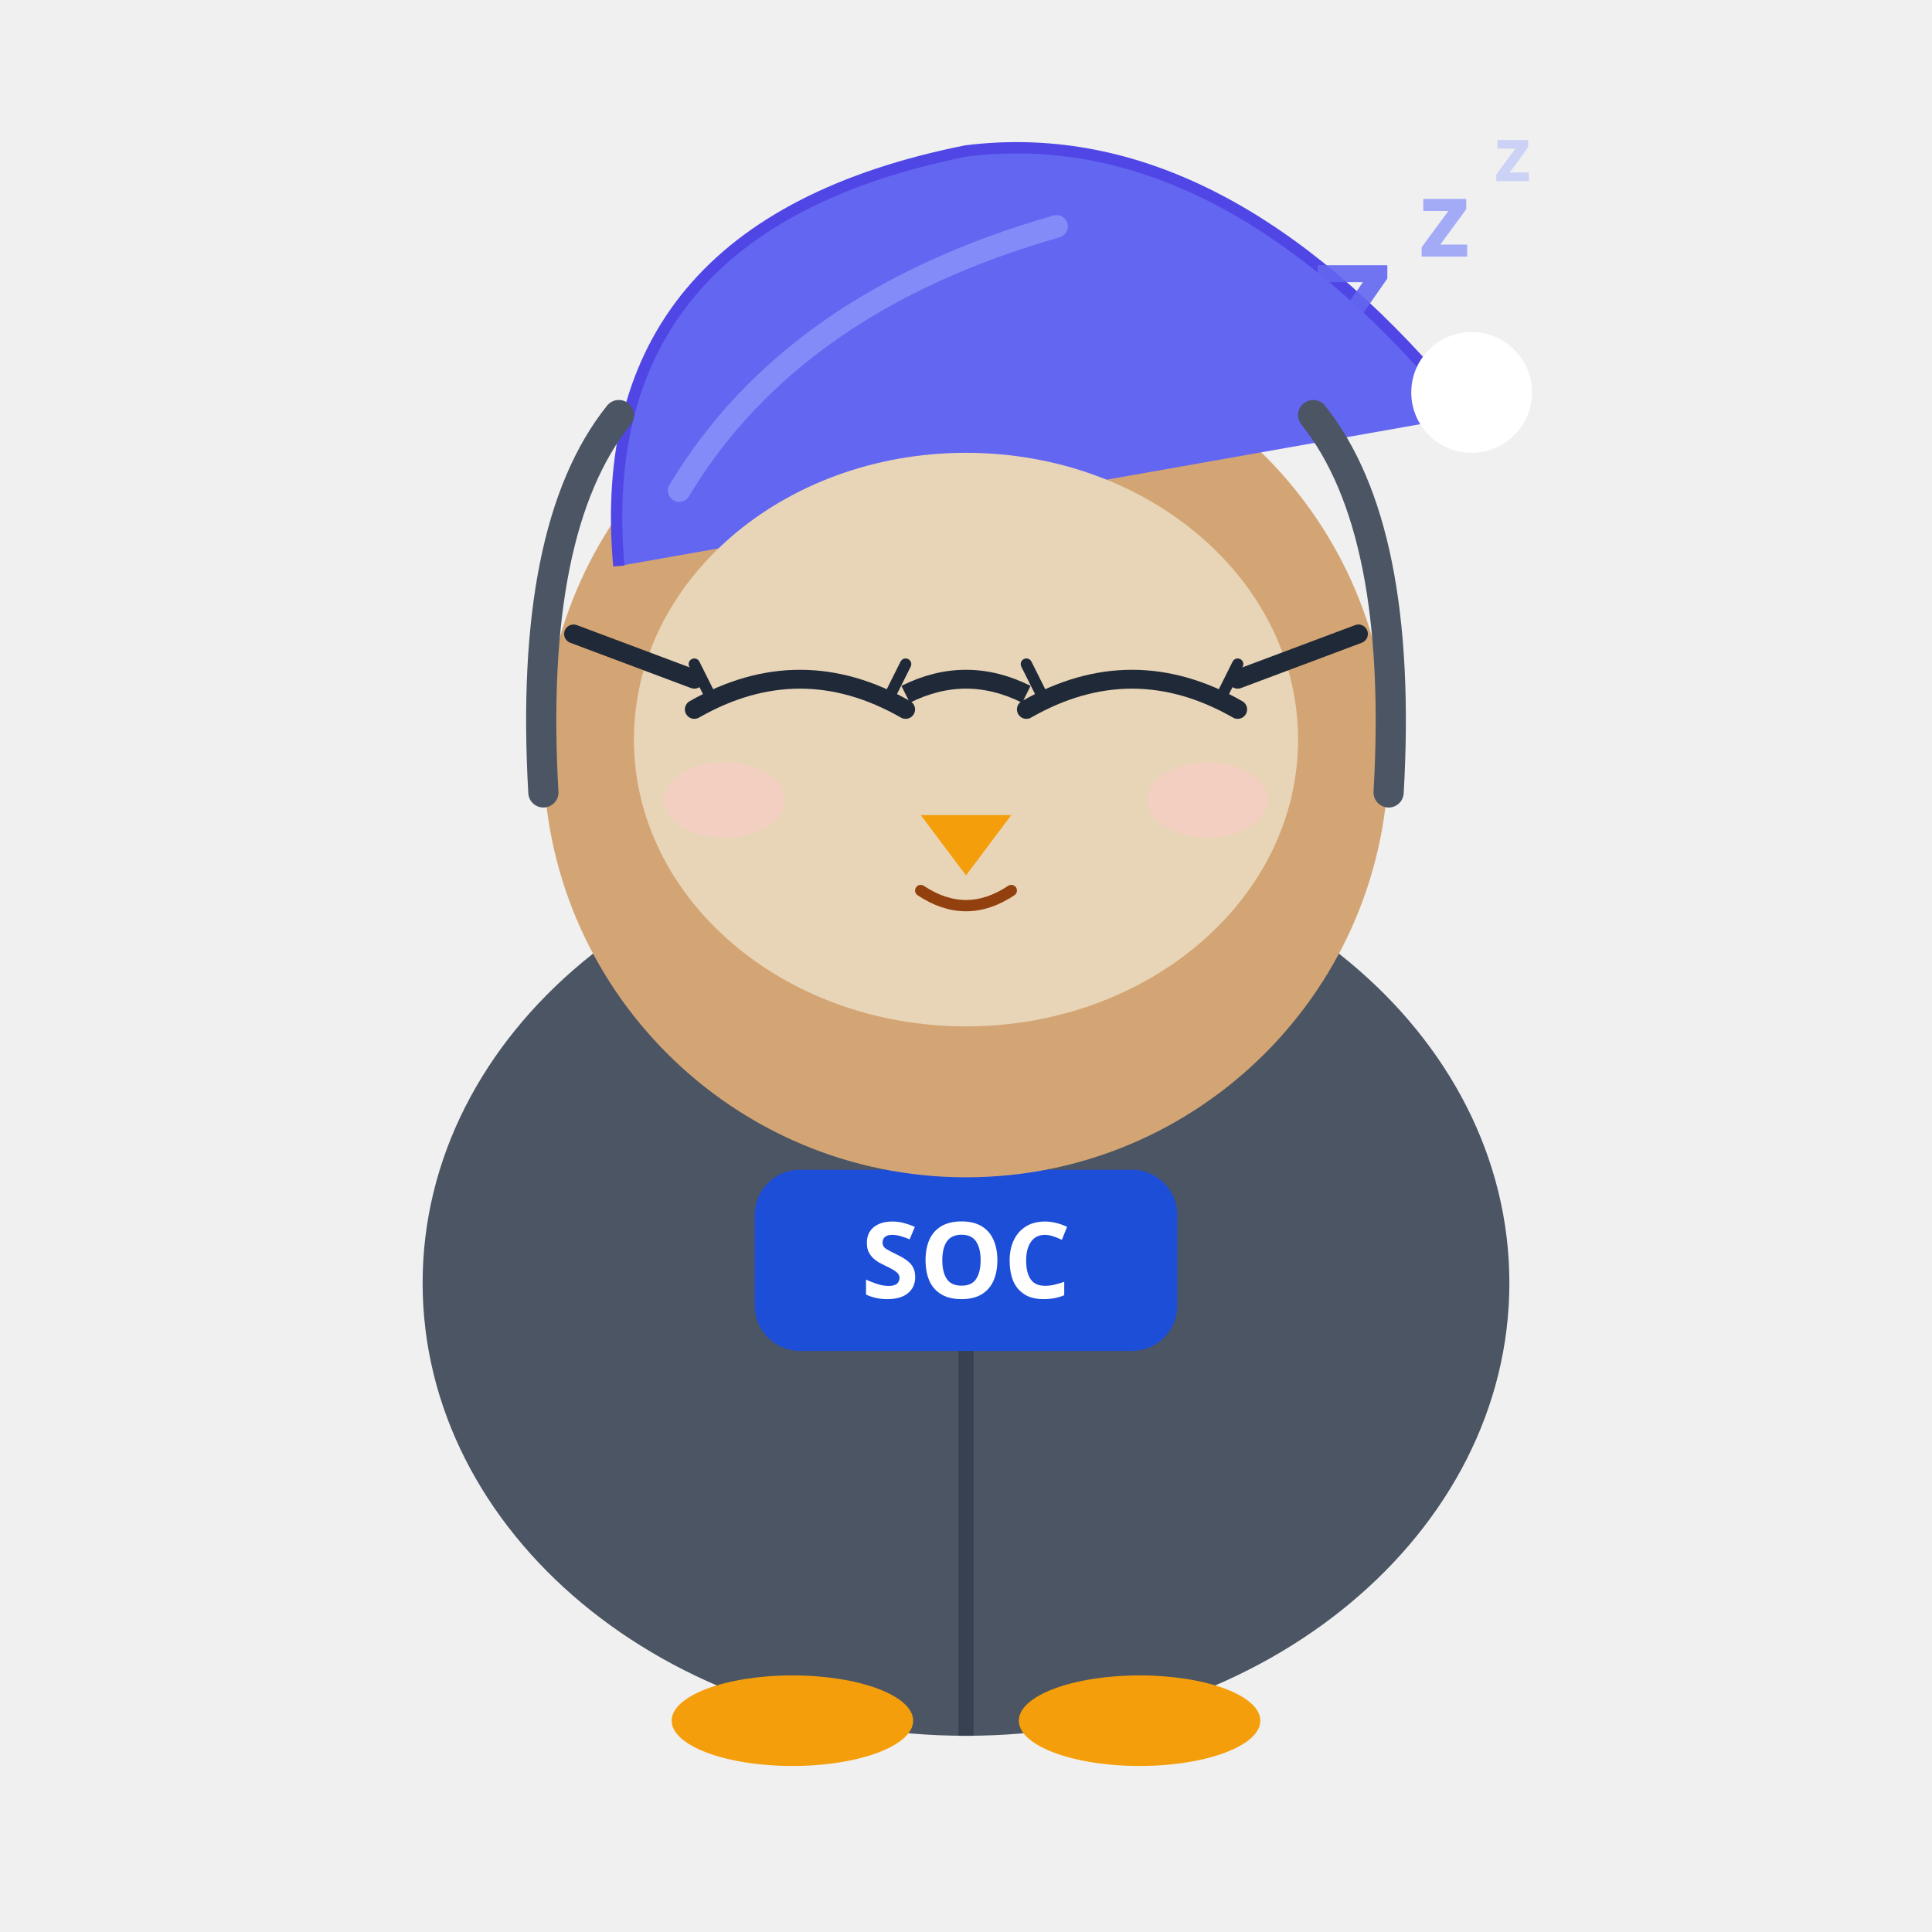
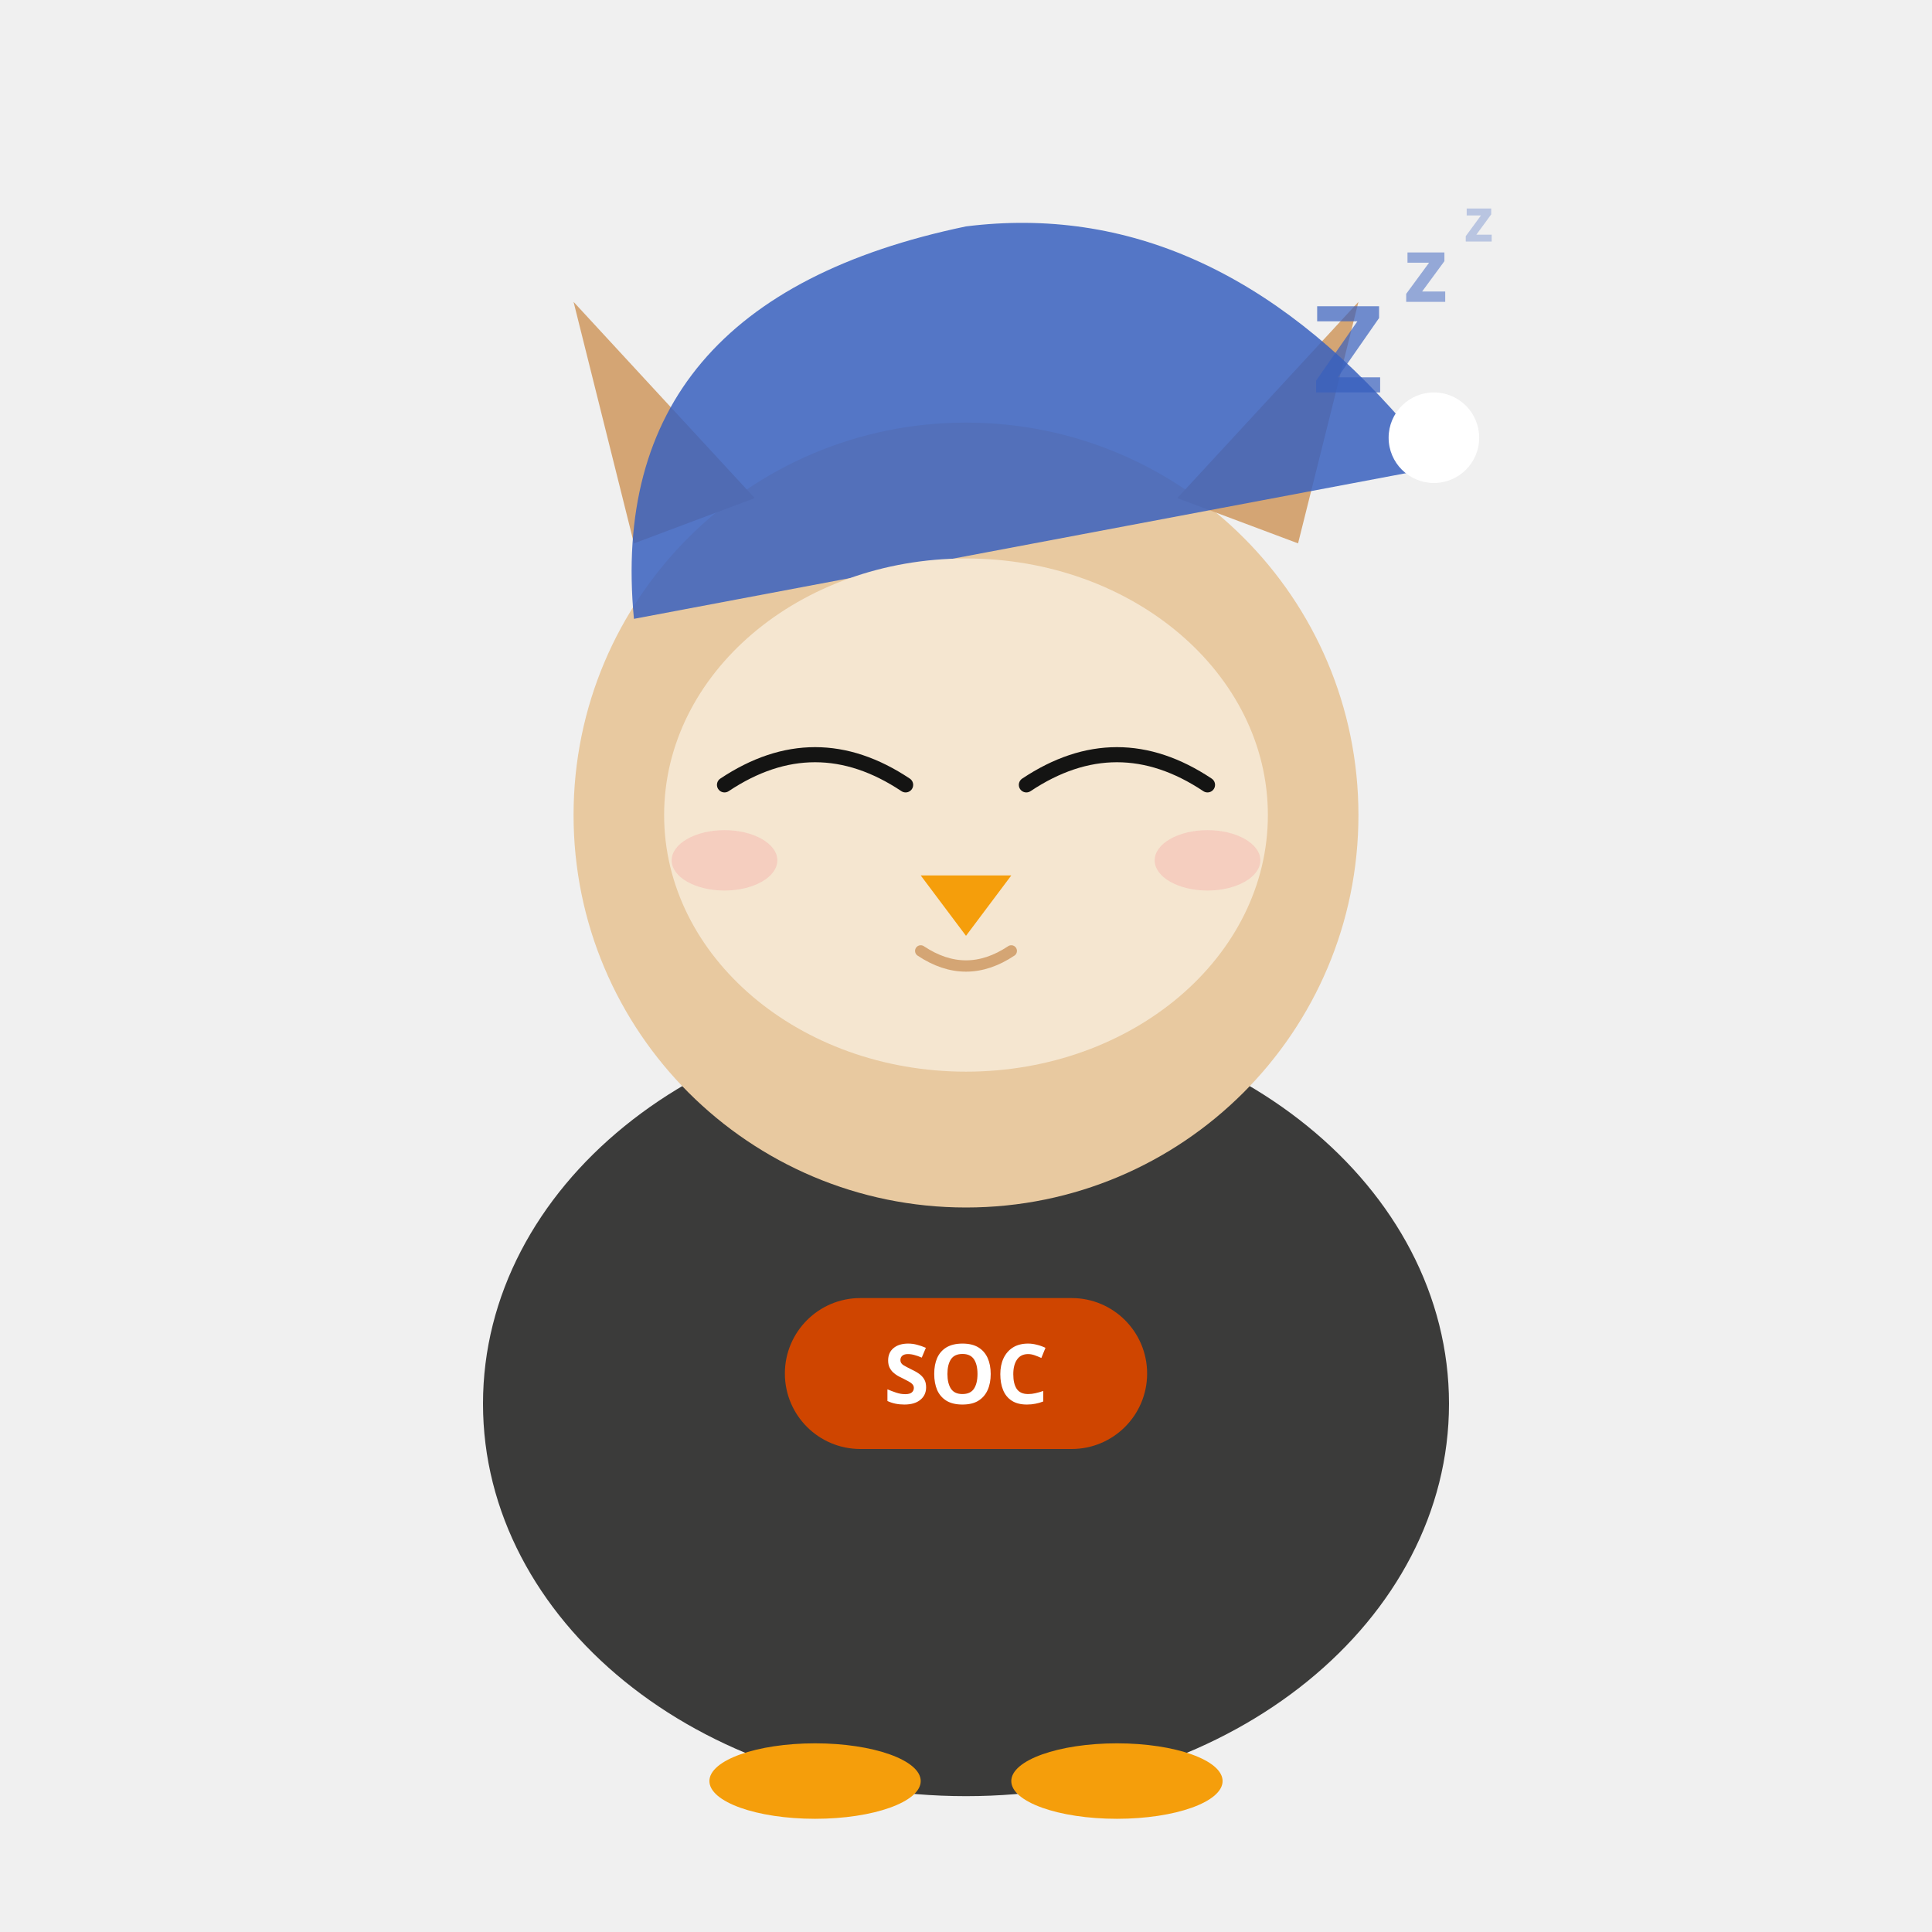
<svg xmlns="http://www.w3.org/2000/svg" viewBox="0 0 256 256" fill="none">
-   <ellipse cx="128" cy="170" rx="72" ry="60" fill="#4B5563" />
-   <line x1="128" y1="130" x2="128" y2="230" stroke="#374151" stroke-width="2" />
-   <rect x="100" y="155" width="56" height="24" rx="6" fill="#1D4ED8" />
-   <text x="128" y="172" text-anchor="middle" font-family="sans-serif" font-size="14" font-weight="700" fill="#FFFFFF">SOC</text>
-   <circle cx="128" cy="100" r="56" fill="#D4A574" />
-   <path d="M82 75 Q78 30 128 20 Q160 16 190 50 L195 55" fill="#6366F1" stroke="#4F46E5" stroke-width="1.5" />
-   <circle cx="195" cy="52" r="8" fill="#FFFFFF" />
-   <path d="M90 65 Q105 40 140 30" stroke="#818CF8" stroke-width="3" fill="none" stroke-linecap="round" />
-   <ellipse cx="128" cy="98" rx="44" ry="38" fill="#E8D5B8" />
-   <path d="M92 94 Q106 86 120 94" stroke="#1F2937" stroke-width="2.5" fill="none" stroke-linecap="round" />
-   <path d="M136 94 Q150 86 164 94" stroke="#1F2937" stroke-width="2.5" fill="none" stroke-linecap="round" />
-   <path d="M94 92 L92 88" stroke="#1F2937" stroke-width="1.5" stroke-linecap="round" />
-   <path d="M118 92 L120 88" stroke="#1F2937" stroke-width="1.5" stroke-linecap="round" />
-   <path d="M138 92 L136 88" stroke="#1F2937" stroke-width="1.5" stroke-linecap="round" />
-   <path d="M162 92 L164 88" stroke="#1F2937" stroke-width="1.5" stroke-linecap="round" />
-   <path d="M120 92 Q128 88 136 92" stroke="#1F2937" stroke-width="2.5" fill="none" />
-   <path d="M92 90 L76 84" stroke="#1F2937" stroke-width="2.5" stroke-linecap="round" />
-   <path d="M164 90 L180 84" stroke="#1F2937" stroke-width="2.5" stroke-linecap="round" />
-   <path d="M122 108 L128 116 L134 108 Z" fill="#F59E0B" />
-   <path d="M122 118 Q128 122 134 118" stroke="#92400E" stroke-width="1.5" fill="none" stroke-linecap="round" />
-   <text x="174" y="48" font-family="sans-serif" font-size="18" font-weight="700" fill="#6366F1" opacity="0.9">Z</text>
-   <text x="188" y="34" font-family="sans-serif" font-size="14" font-weight="700" fill="#818CF8" opacity="0.7">z</text>
-   <text x="198" y="24" font-family="sans-serif" font-size="10" font-weight="700" fill="#A5B4FC" opacity="0.5">z</text>
-   <ellipse cx="96" cy="106" rx="8" ry="5" fill="#FECACA" opacity="0.5" />
-   <ellipse cx="160" cy="106" rx="8" ry="5" fill="#FECACA" opacity="0.5" />
-   <path d="M72 105 Q70 70 82 55" stroke="#4B5563" stroke-width="4" fill="none" stroke-linecap="round" />
-   <path d="M184 105 Q186 70 174 55" stroke="#4B5563" stroke-width="4" fill="none" stroke-linecap="round" />
-   <ellipse cx="105" cy="228" rx="16" ry="6" fill="#F59E0B" />
-   <ellipse cx="151" cy="228" rx="16" ry="6" fill="#F59E0B" />
+   <ellipse cx="128" cy="186" rx="64" ry="52" fill="#3B3B3A" />
+   <rect x="104" y="172" width="48" height="20" rx="10" fill="#CF4500" />
+   <text x="128" y="186" text-anchor="middle" font-family="sans-serif" font-size="11" font-weight="700" fill="#FFF">SOC</text>
+   <circle cx="128" cy="108" r="52" fill="#E8C9A0" />
+   <path d="M84 72 L76 40 L100 66 Z" fill="#D4A574" />
+   <path d="M172 72 L180 40 L156 66 Z" fill="#D4A574" />
+   <path d="M84 82 Q80 40 128 30 Q160 26 186 56 L190 62" fill="#3860BE" opacity="0.85" />
+   <circle cx="190" cy="58" r="6" fill="#FFF" />
+   <ellipse cx="128" cy="108" rx="40" ry="34" fill="#F5E6D0" />
+   <path d="M96 104 Q108 96 120 104" stroke="#141413" stroke-width="2" fill="none" stroke-linecap="round" />
+   <path d="M136 104 Q148 96 160 104" stroke="#141413" stroke-width="2" fill="none" stroke-linecap="round" />
+   <ellipse cx="96" cy="114" rx="7" ry="4" fill="#F5A0A0" opacity="0.35" />
+   <ellipse cx="160" cy="114" rx="7" ry="4" fill="#F5A0A0" opacity="0.35" />
+   <path d="M122 116 L128 124 L134 116 Z" fill="#F59E0B" />
+   <path d="M122 126 Q128 130 134 126" stroke="#D4A574" stroke-width="1.5" fill="none" stroke-linecap="round" />
+   <text x="174" y="52" font-family="sans-serif" font-size="16" font-weight="700" fill="#3860BE" opacity="0.7">Z</text>
+   <text x="186" y="40" font-family="sans-serif" font-size="12" font-weight="700" fill="#3860BE" opacity="0.5">z</text>
+   <text x="194" y="32" font-family="sans-serif" font-size="8" font-weight="700" fill="#3860BE" opacity="0.3">z</text>
+   <ellipse cx="108" cy="236" rx="14" ry="5" fill="#F59E0B" />
+   <ellipse cx="148" cy="236" rx="14" ry="5" fill="#F59E0B" />
</svg>
